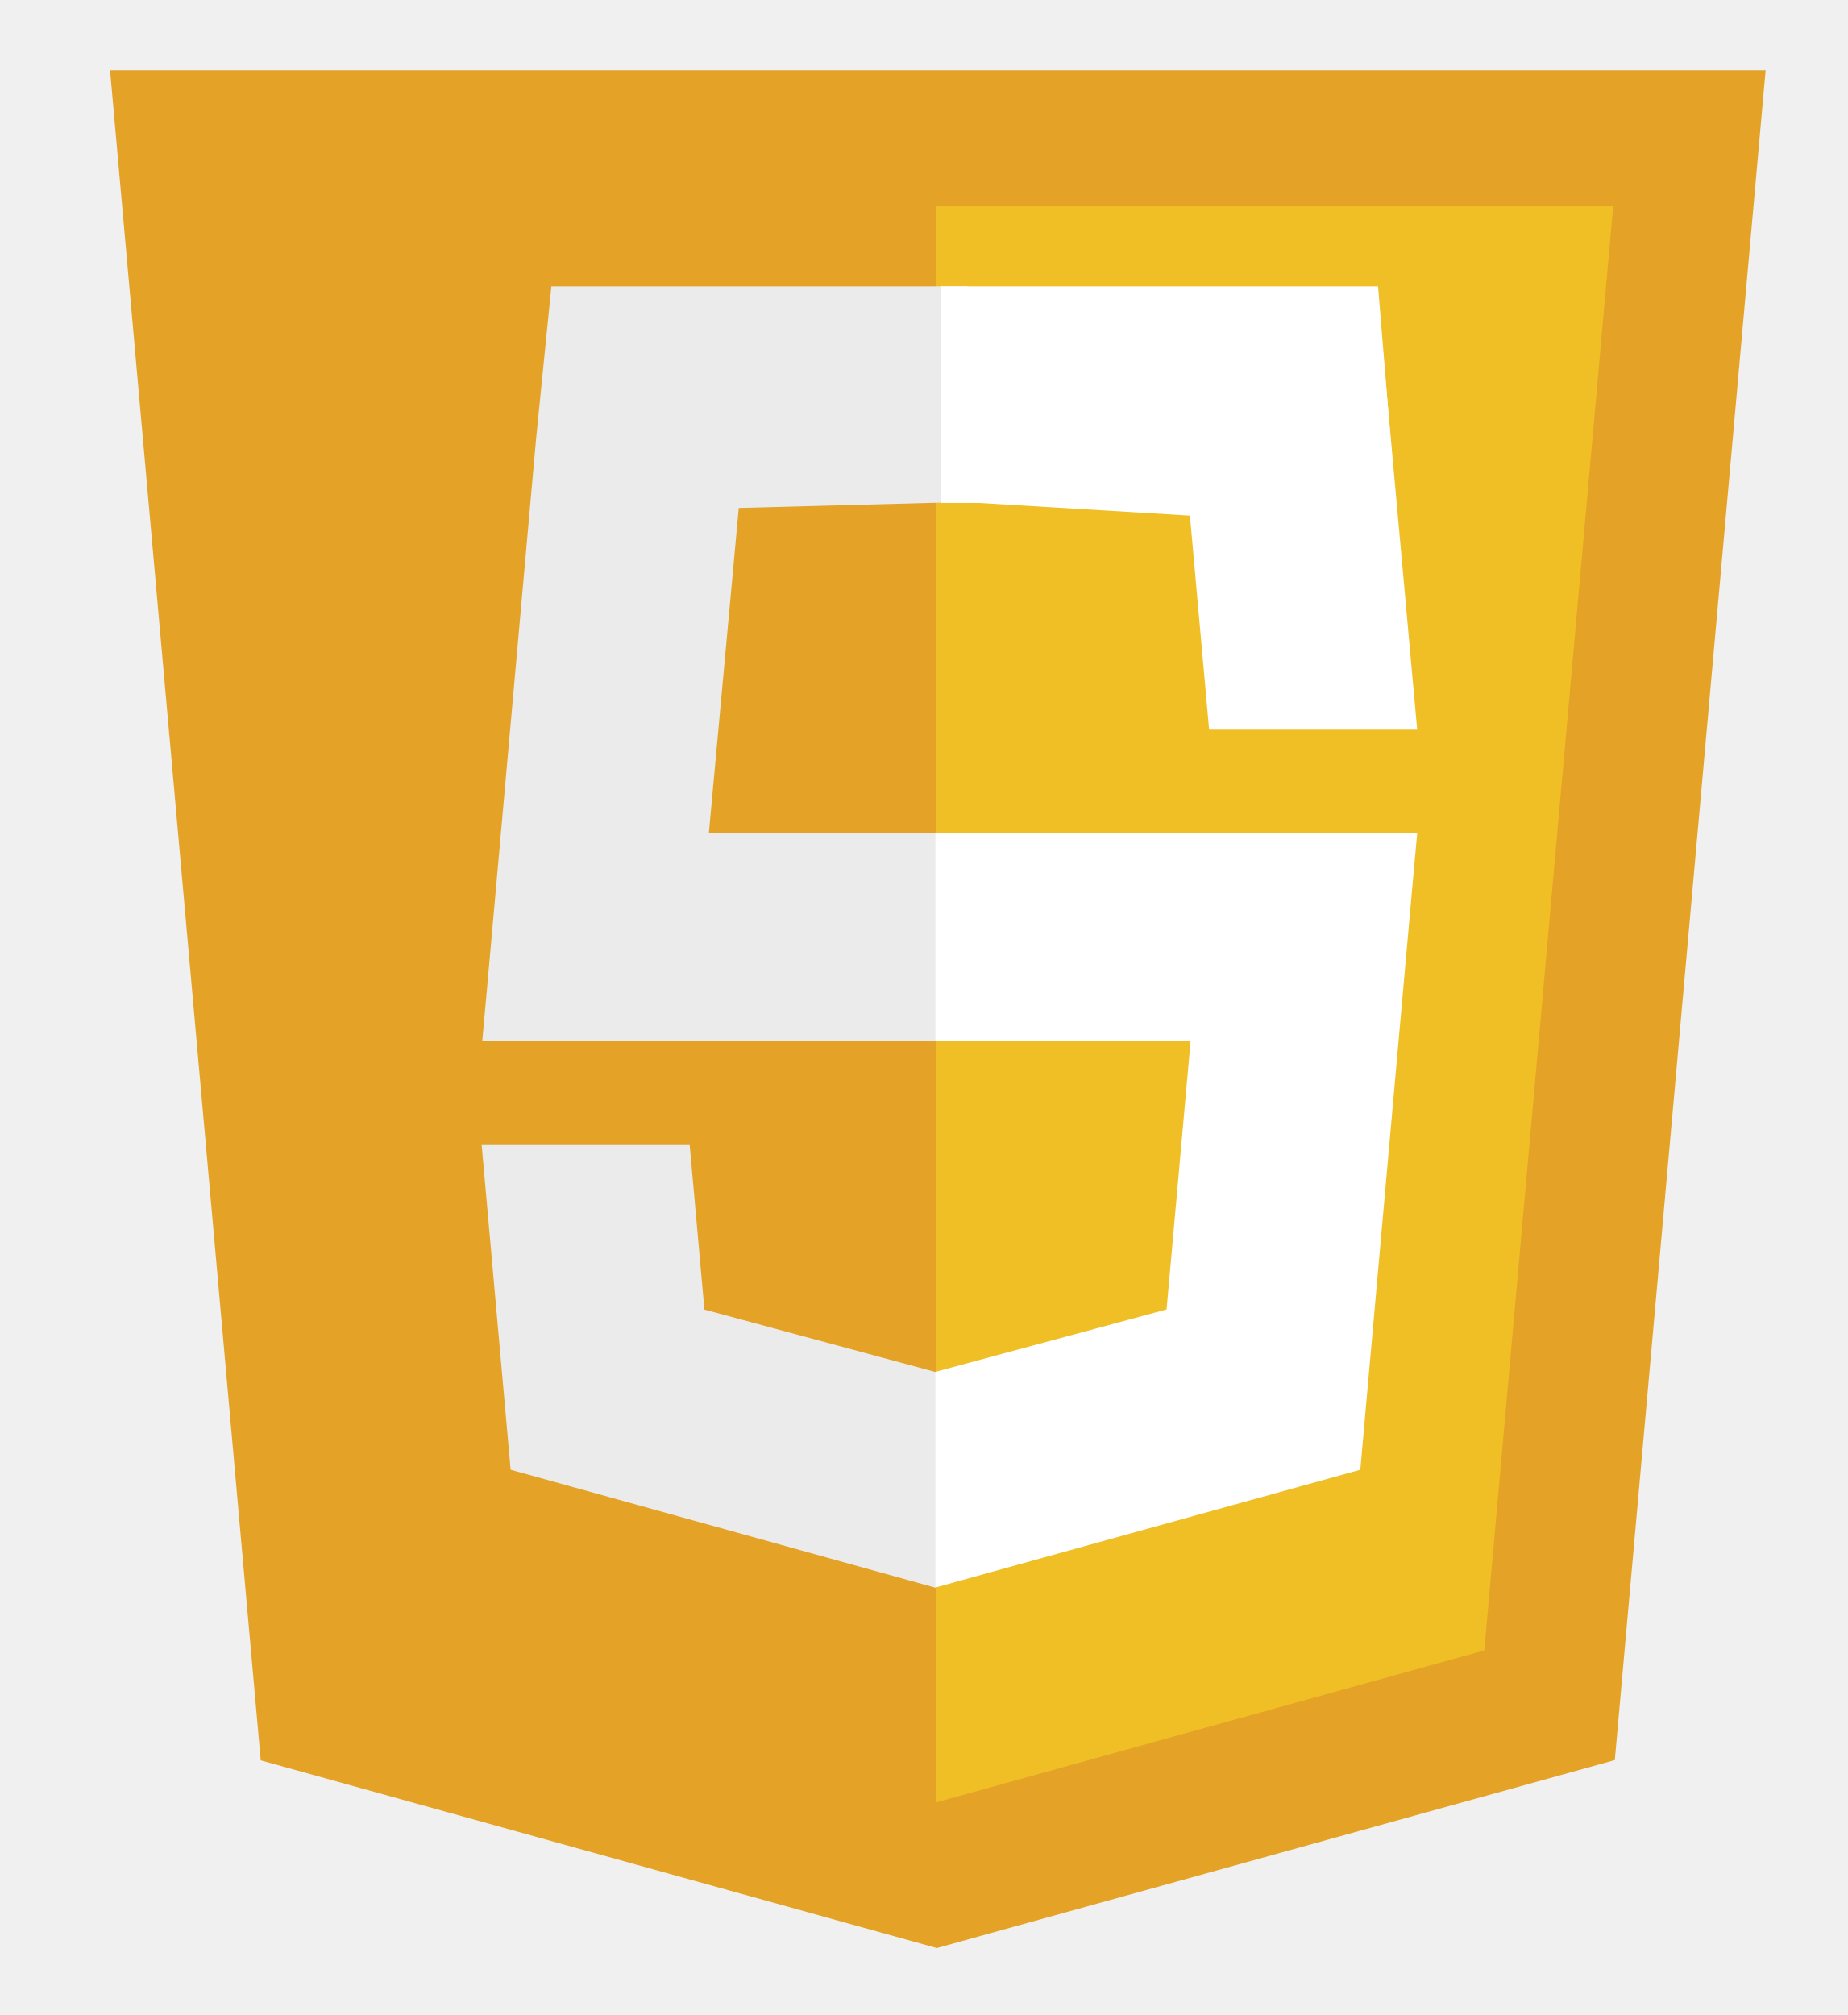
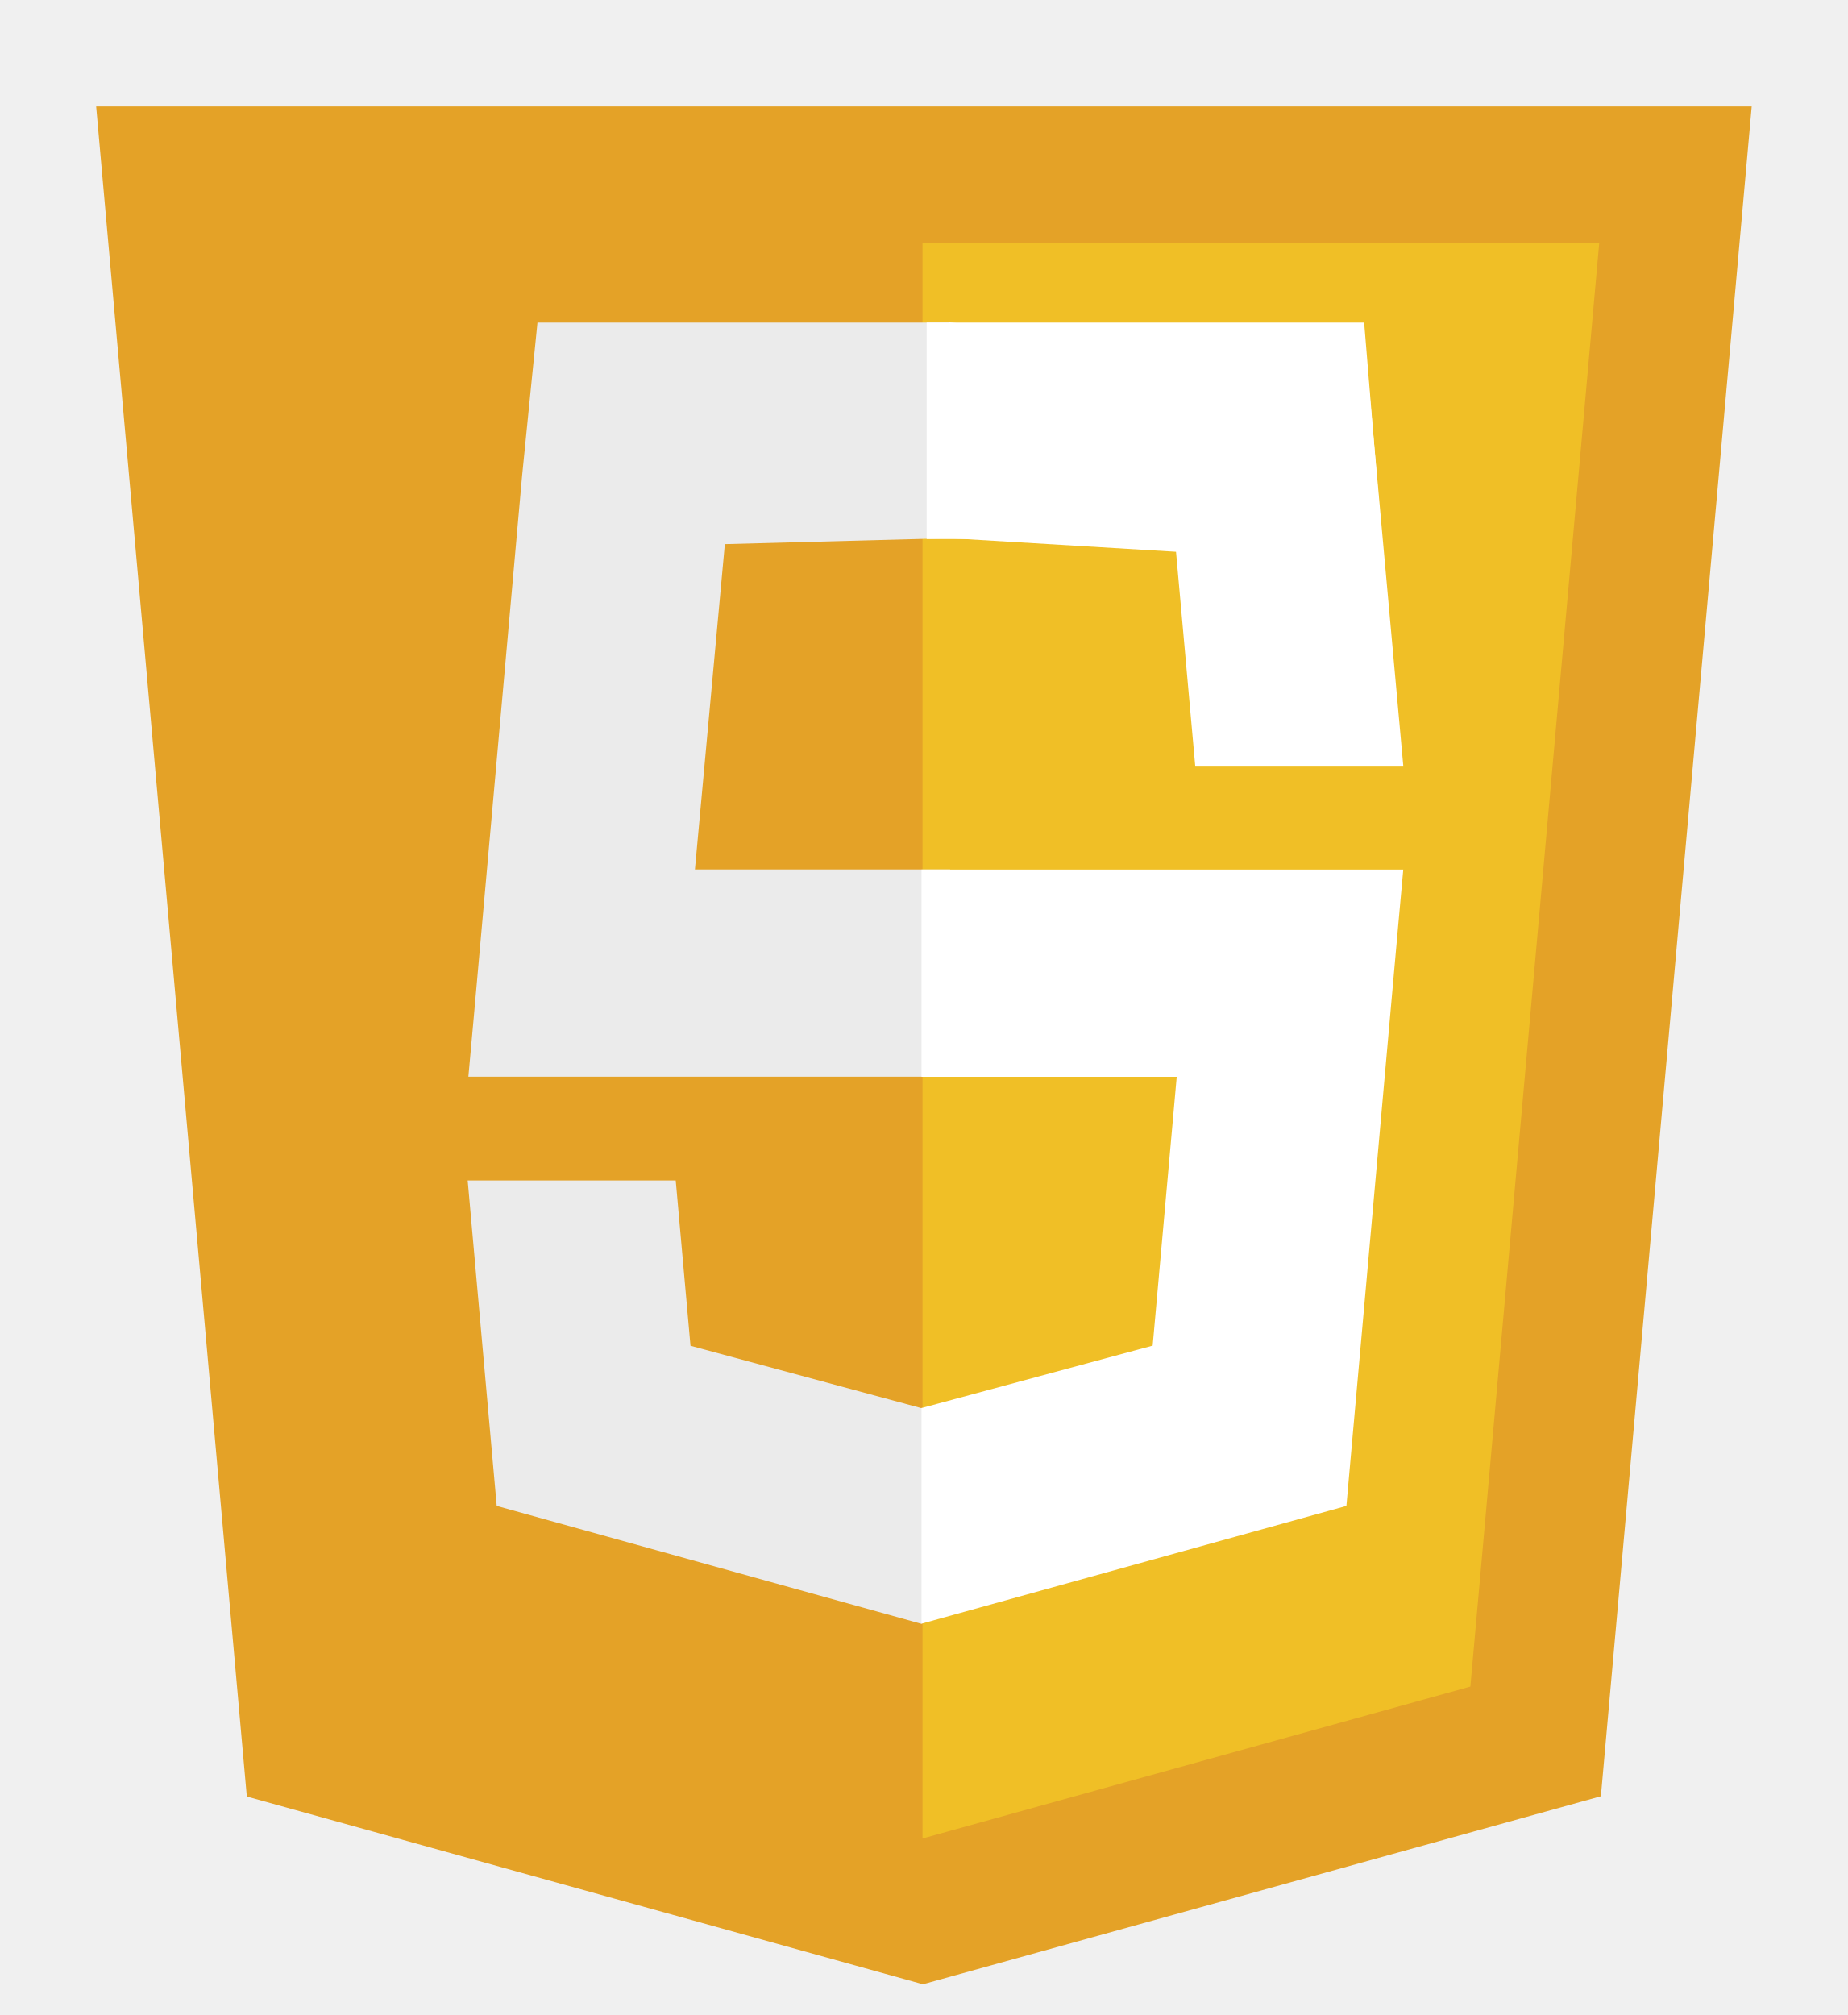
- <svg xmlns="http://www.w3.org/2000/svg" version="1.1" id="Layer_1" x="0px" y="0px" width="332px" height="362px" viewBox="343.5 92.5 332 362" enable-background="new 343.5 92.5 332 362" xml:space="preserve">
+ <svg xmlns="http://www.w3.org/2000/svg" version="1.1" id="Layer_1" x="0px" y="0px" width="332px" height="362px" viewBox="0 0 332 362" enable-background="new 0 0 332 362" xml:space="preserve">
  <g>
-     <polygon fill="#E45126" points="53.07,531.97 26,228.35 323.45,228.35 296.352,531.921 174.543,565.69  " />
-     <polygon fill="#F1682B" points="174.725,539.878 273.152,512.591 296.31,253.175 174.725,253.175  " />
-     <polygon fill="#EBEBEB" points="174.725,365.784 125.45,365.784 122.046,327.652 174.725,327.652 174.725,290.413 174.596,290.413   81.35,290.413 82.242,300.404 91.394,403.02 174.725,403.02  " />
-     <polygon fill="#EBEBEB" points="174.725,462.491 174.562,462.538 133.09,451.338 130.438,421.641 110.287,421.641 93.058,421.641   98.275,480.108 174.553,501.284 174.725,501.235  " />
-     <g>
-       <path fill="#020202" d="M53.675,145.838h18.924v18.696H89.91v-18.696h18.925v56.618H89.911v-18.958h-17.31v18.958H53.675V145.838    L53.675,145.838z" />
-       <path fill="#020202" d="M133.719,164.614h-16.66v-18.775h52.252v18.775h-16.667v37.843H133.72L133.719,164.614L133.719,164.614z" />
-       <path fill="#020202" d="M177.604,145.838h19.733l12.137,19.894l12.127-19.894h19.739v56.618h-18.846v-28.063l-13.021,20.13h-0.325    l-13.028-20.13v28.063h-18.517L177.604,145.838L177.604,145.838z" />
-       <path fill="#020202" d="M250.758,145.838h18.929v37.903h26.612v18.714h-45.542L250.758,145.838L250.758,145.838z" />
-     </g>
-     <polygon fill="#FFFFFF" points="174.596,365.784 174.596,403.02 220.45,403.02 216.128,451.312 174.596,462.524 174.596,501.267   250.936,480.108 251.495,473.817 260.246,375.783 261.154,365.784 251.12,365.784  " />
-     <polygon fill="#FFFFFF" points="174.596,290.413 174.596,313.541 174.596,327.56 174.596,327.652 264.423,327.652 264.423,327.652   264.543,327.652 265.29,319.282 266.986,300.404 267.877,290.413  " />
-   </g>
-   <g>
-     <g>
-       <polygon fill="#151515" points="933.643,161.385 908.954,161.385 934.629,189.244 934.629,202.504 881.746,202.504    881.746,186.979 907.416,186.979 881.746,159.119 881.746,145.838 933.643,145.838   " />
-       <polygon fill="#151515" points="871.265,161.385 846.576,161.385 872.25,189.244 872.25,202.504 819.367,202.504 819.367,186.979    845.039,186.979 819.367,159.119 819.367,145.838 871.265,145.838   " />
-       <polygon fill="#151515" points="809.496,162.016 782.856,162.016 782.856,186.329 809.496,186.329 809.496,202.504    763.923,202.504 763.923,145.838 809.496,145.838   " />
-     </g>
-     <polygon fill="#1673B6" points="727.62,531.994 700.55,228.374 998,228.374 970.903,531.945 849.093,565.715  " />
-     <polygon fill="#35A9DB" points="849.276,539.904 947.703,512.615 970.86,253.2 849.276,253.2  " />
-     <g>
-       <polygon fill="#FFFFFF" points="849.275,363.2 898.551,363.2 901.953,325.068 849.275,325.068 849.275,287.829 849.404,287.829    942.65,287.829 941.758,297.82 932.605,400.436 849.275,400.436   " />
-       <polygon fill="#EBEBEB" points="849.498,459.907 849.336,459.954 807.863,448.754 805.212,419.057 785.061,419.057    767.832,419.057 773.049,477.525 849.326,498.701 849.498,498.652   " />
-       <polygon fill="#FFFFFF" points="895.386,398.859 890.901,448.729 849.369,459.94 849.369,498.682 925.709,477.525    926.269,471.234 932.746,398.859   " />
-       <polygon fill="#EBEBEB" points="849.404,287.829 849.404,310.957 849.404,324.976 849.404,325.068 759.576,325.068    759.576,325.068 759.457,325.068 758.711,316.698 757.014,297.82 756.123,287.829   " />
-       <polygon fill="#EBEBEB" points="849.275,363.204 849.275,386.333 849.275,400.35 849.275,400.441 808.447,400.441    808.447,400.441 808.328,400.441 807.582,392.073 805.885,373.195 804.994,363.204   " />
-     </g>
-   </g>
-   <g>
-     <polygon fill="#E4A227" points="390.345,408.754 363.275,105.132 660.725,105.132 633.627,408.705 511.818,442.475  " />
-     <polygon fill="#F0BF26" points="511.75,416.287 610.178,389 633.336,129.583 511.75,129.583  " />
-     <g>
-       <polygon fill="#151515" points="564.936,38.071 540.246,38.071 565.922,65.931 565.922,79.191 513.039,79.191 513.039,63.665    538.709,63.665 513.039,35.806 513.039,22.525 564.936,22.525   " />
-       <path fill="#020202" d="M503.621,22.55v56.617h-45.543V60.453h26.613V22.55h18.928H503.621z" />
-     </g>
-     <polygon fill="#EBEBEB" points="511.693,338.926 511.531,338.973 470.059,327.773 467.406,298.075 447.256,298.075   430.027,298.075 435.244,356.543 511.521,377.719 511.693,377.67  " />
-     <polygon fill="#EBEBEB" points="516.709,279.437 516.709,242.2 470.855,242.2 476.232,183.758 516.812,182.677 516.709,143.954   442.565,143.954 439.811,171.403 431.059,269.438 430.151,279.437 440.186,279.437  " />
-     <polygon fill="#FFFFFF" points="516.457,182.729 516.62,182.683 557.291,185.132 560.742,223.579 580.893,223.579 598.123,223.579   591.609,151.633 516.629,143.937 516.457,143.985  " />
-     <polyline fill="#FFFFFF" points="594.284,182.843 591.093,143.954 512.49,143.954 512.49,168.106 512.49,182.746 512.49,182.843   594.284,182.843  " />
-     <polygon fill="#FFFFFF" points="511.564,242.218 511.564,279.454 557.418,279.454 553.096,327.748 511.564,338.959   511.564,377.701 587.904,356.543 588.463,350.252 597.215,252.217 598.123,242.218 588.088,242.218  " />
-     <path fill="#FFFFFF" d="M589.5,181.193" />
+     <polygon fill="#E4A227" points="44.345,322.754 17.275,19.132 314.725,19.132 287.627,322.705 165.818,356.475  " />
+     <polygon fill="#F0BF26" points="165.75,330.287 264.178,303 287.336,43.583 165.75,43.583  " />
+     <polygon fill="#EBEBEB" points="165.693,252.926 165.531,252.973 124.059,241.773 121.406,212.075 101.256,212.075 84.027,212.075   89.244,270.543 165.521,291.719 165.693,291.67  " />
+     <polygon fill="#EBEBEB" points="170.709,193.437 170.709,156.2 124.855,156.2 130.232,97.758 170.812,96.677 170.709,57.954   96.565,57.954 93.811,85.403 85.059,183.438 84.151,193.437 94.186,193.437  " />
+     <polygon fill="#FFFFFF" points="170.457,96.729 170.62,96.683 211.291,99.132 214.742,137.579 234.893,137.579 252.123,137.579   245.609,65.633 170.629,57.937 170.457,57.985  " />
+     <polyline fill="#FFFFFF" points="248.284,96.843 245.093,57.954 166.49,57.954 166.49,82.106 166.49,96.746 166.49,96.843   248.284,96.843  " />
+     <polygon fill="#FFFFFF" points="165.564,156.218 165.564,193.454 211.418,193.454 207.096,241.748 165.564,252.959   165.564,291.701 241.904,270.543 242.463,264.252 251.215,166.217 252.123,156.218 242.088,156.218  " />
+     <path fill="#FFFFFF" d="M243.5,95.193" />
  </g>
</svg>
